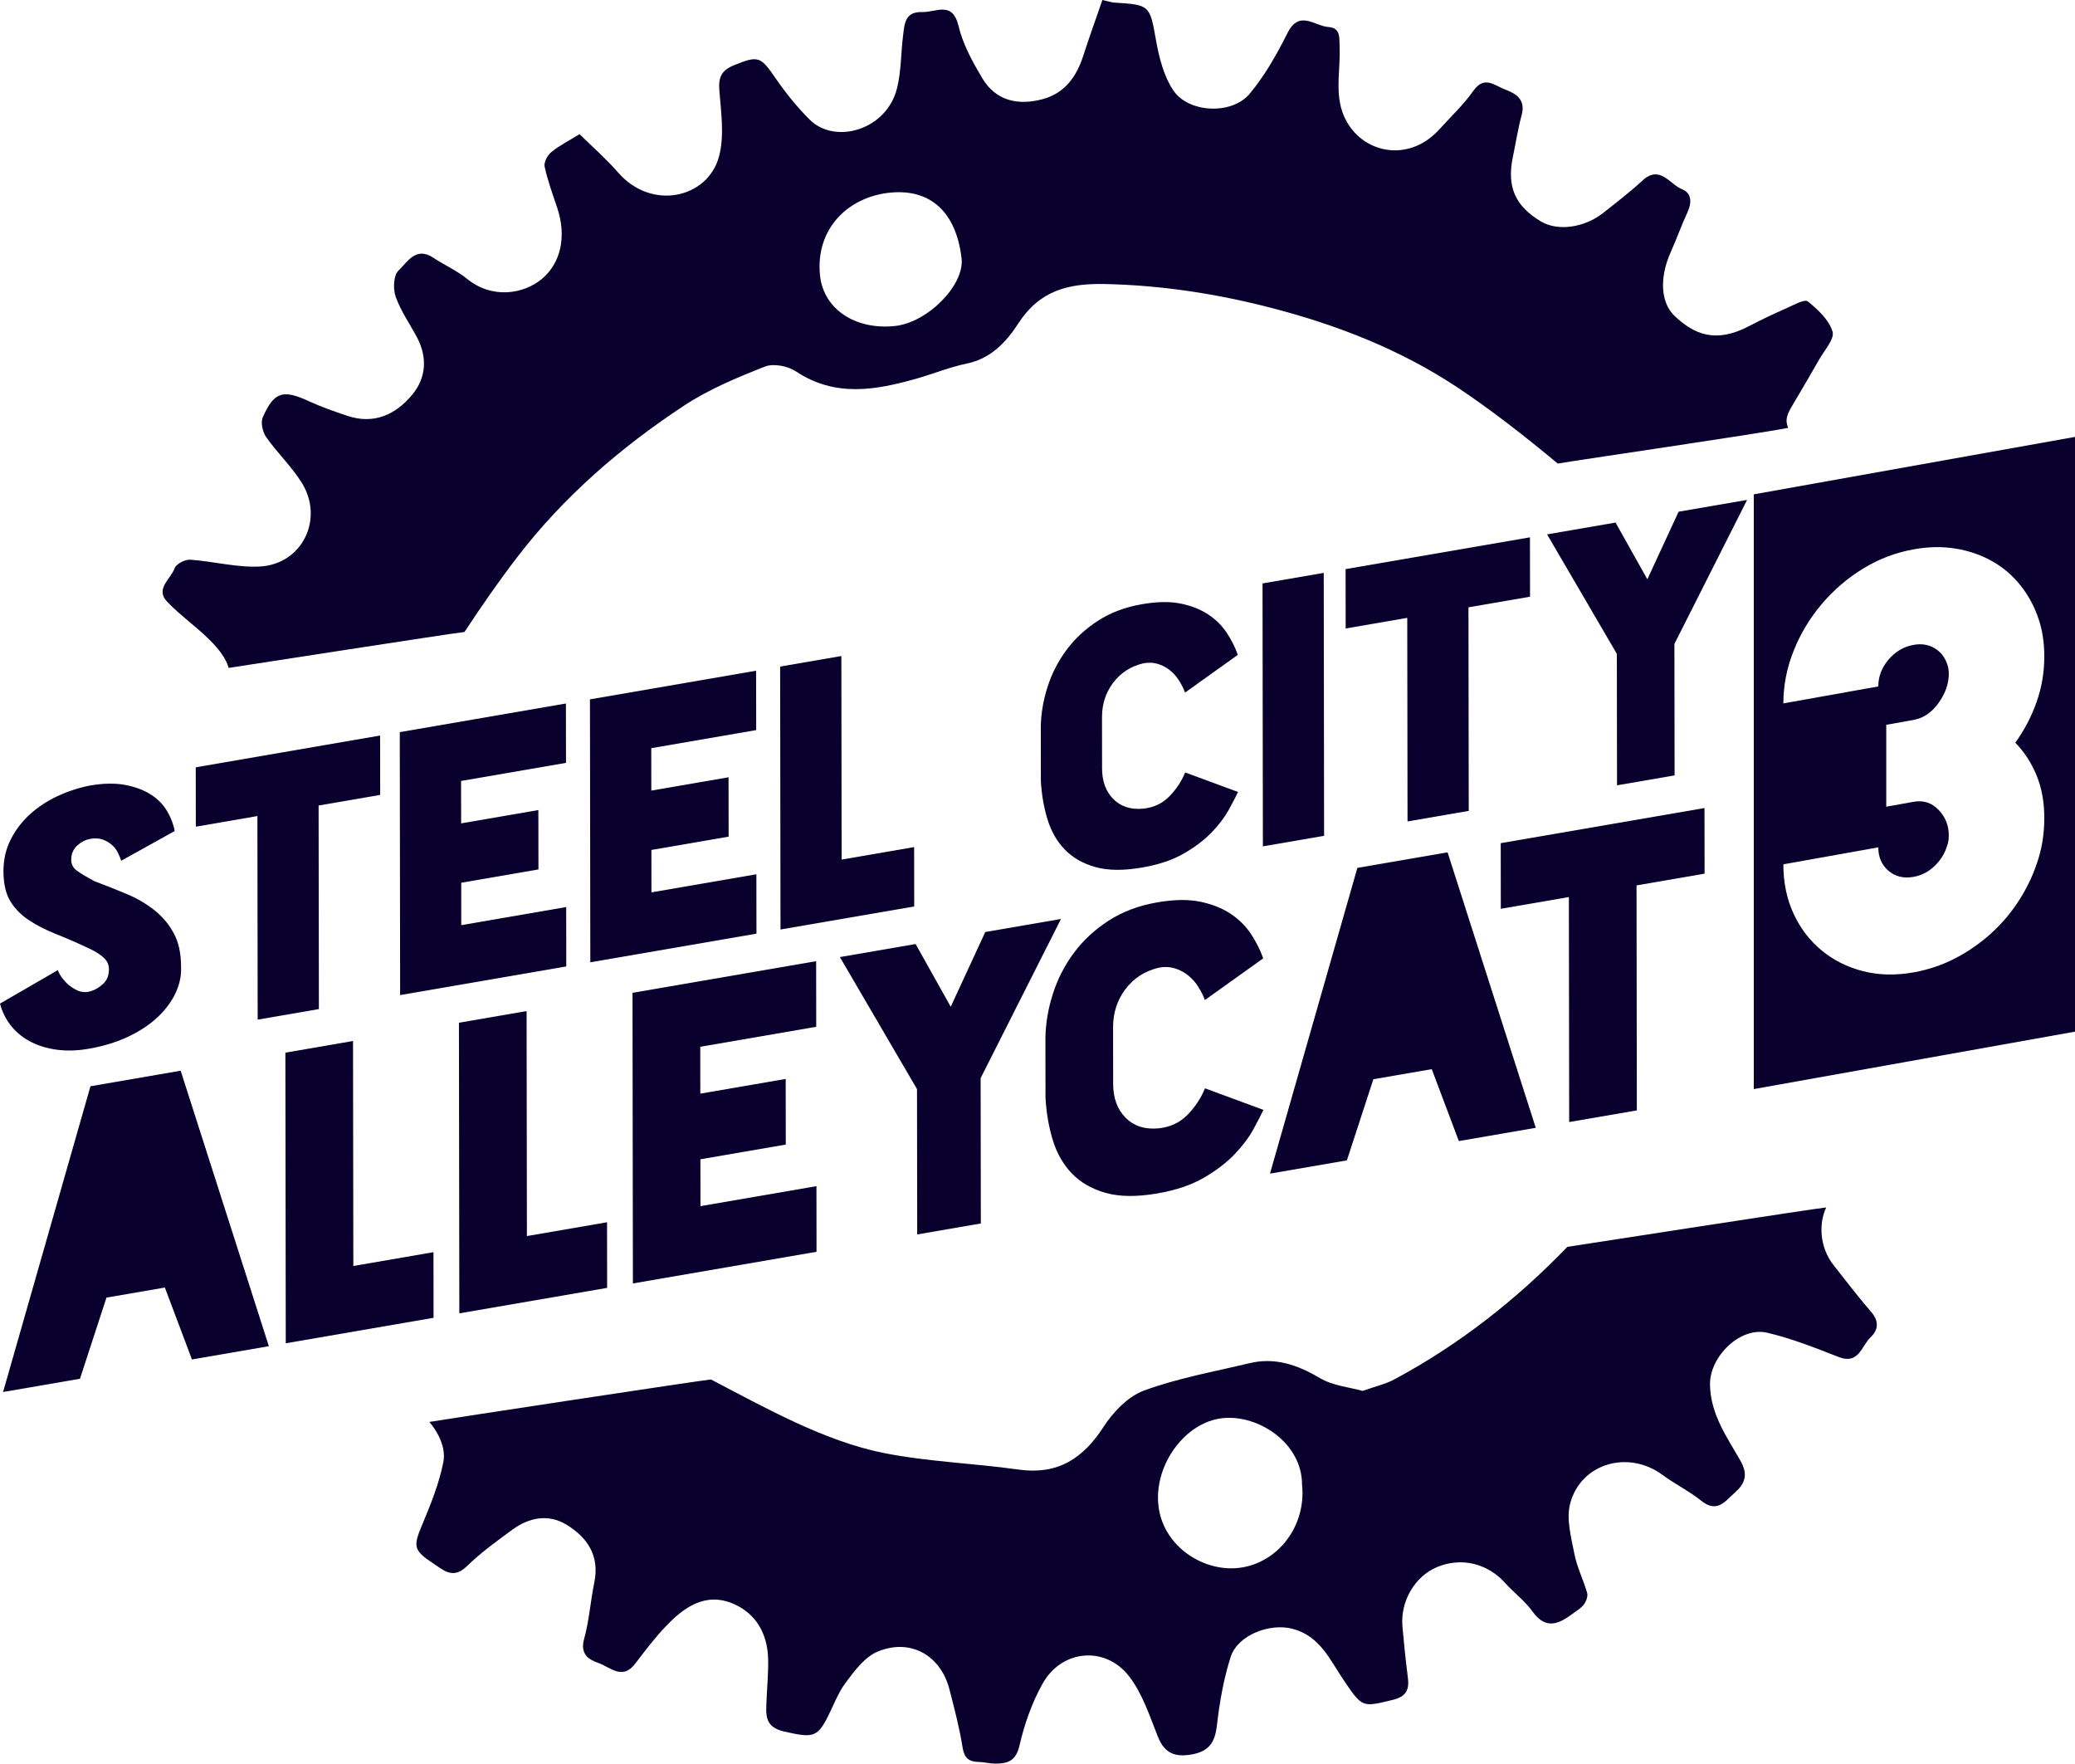
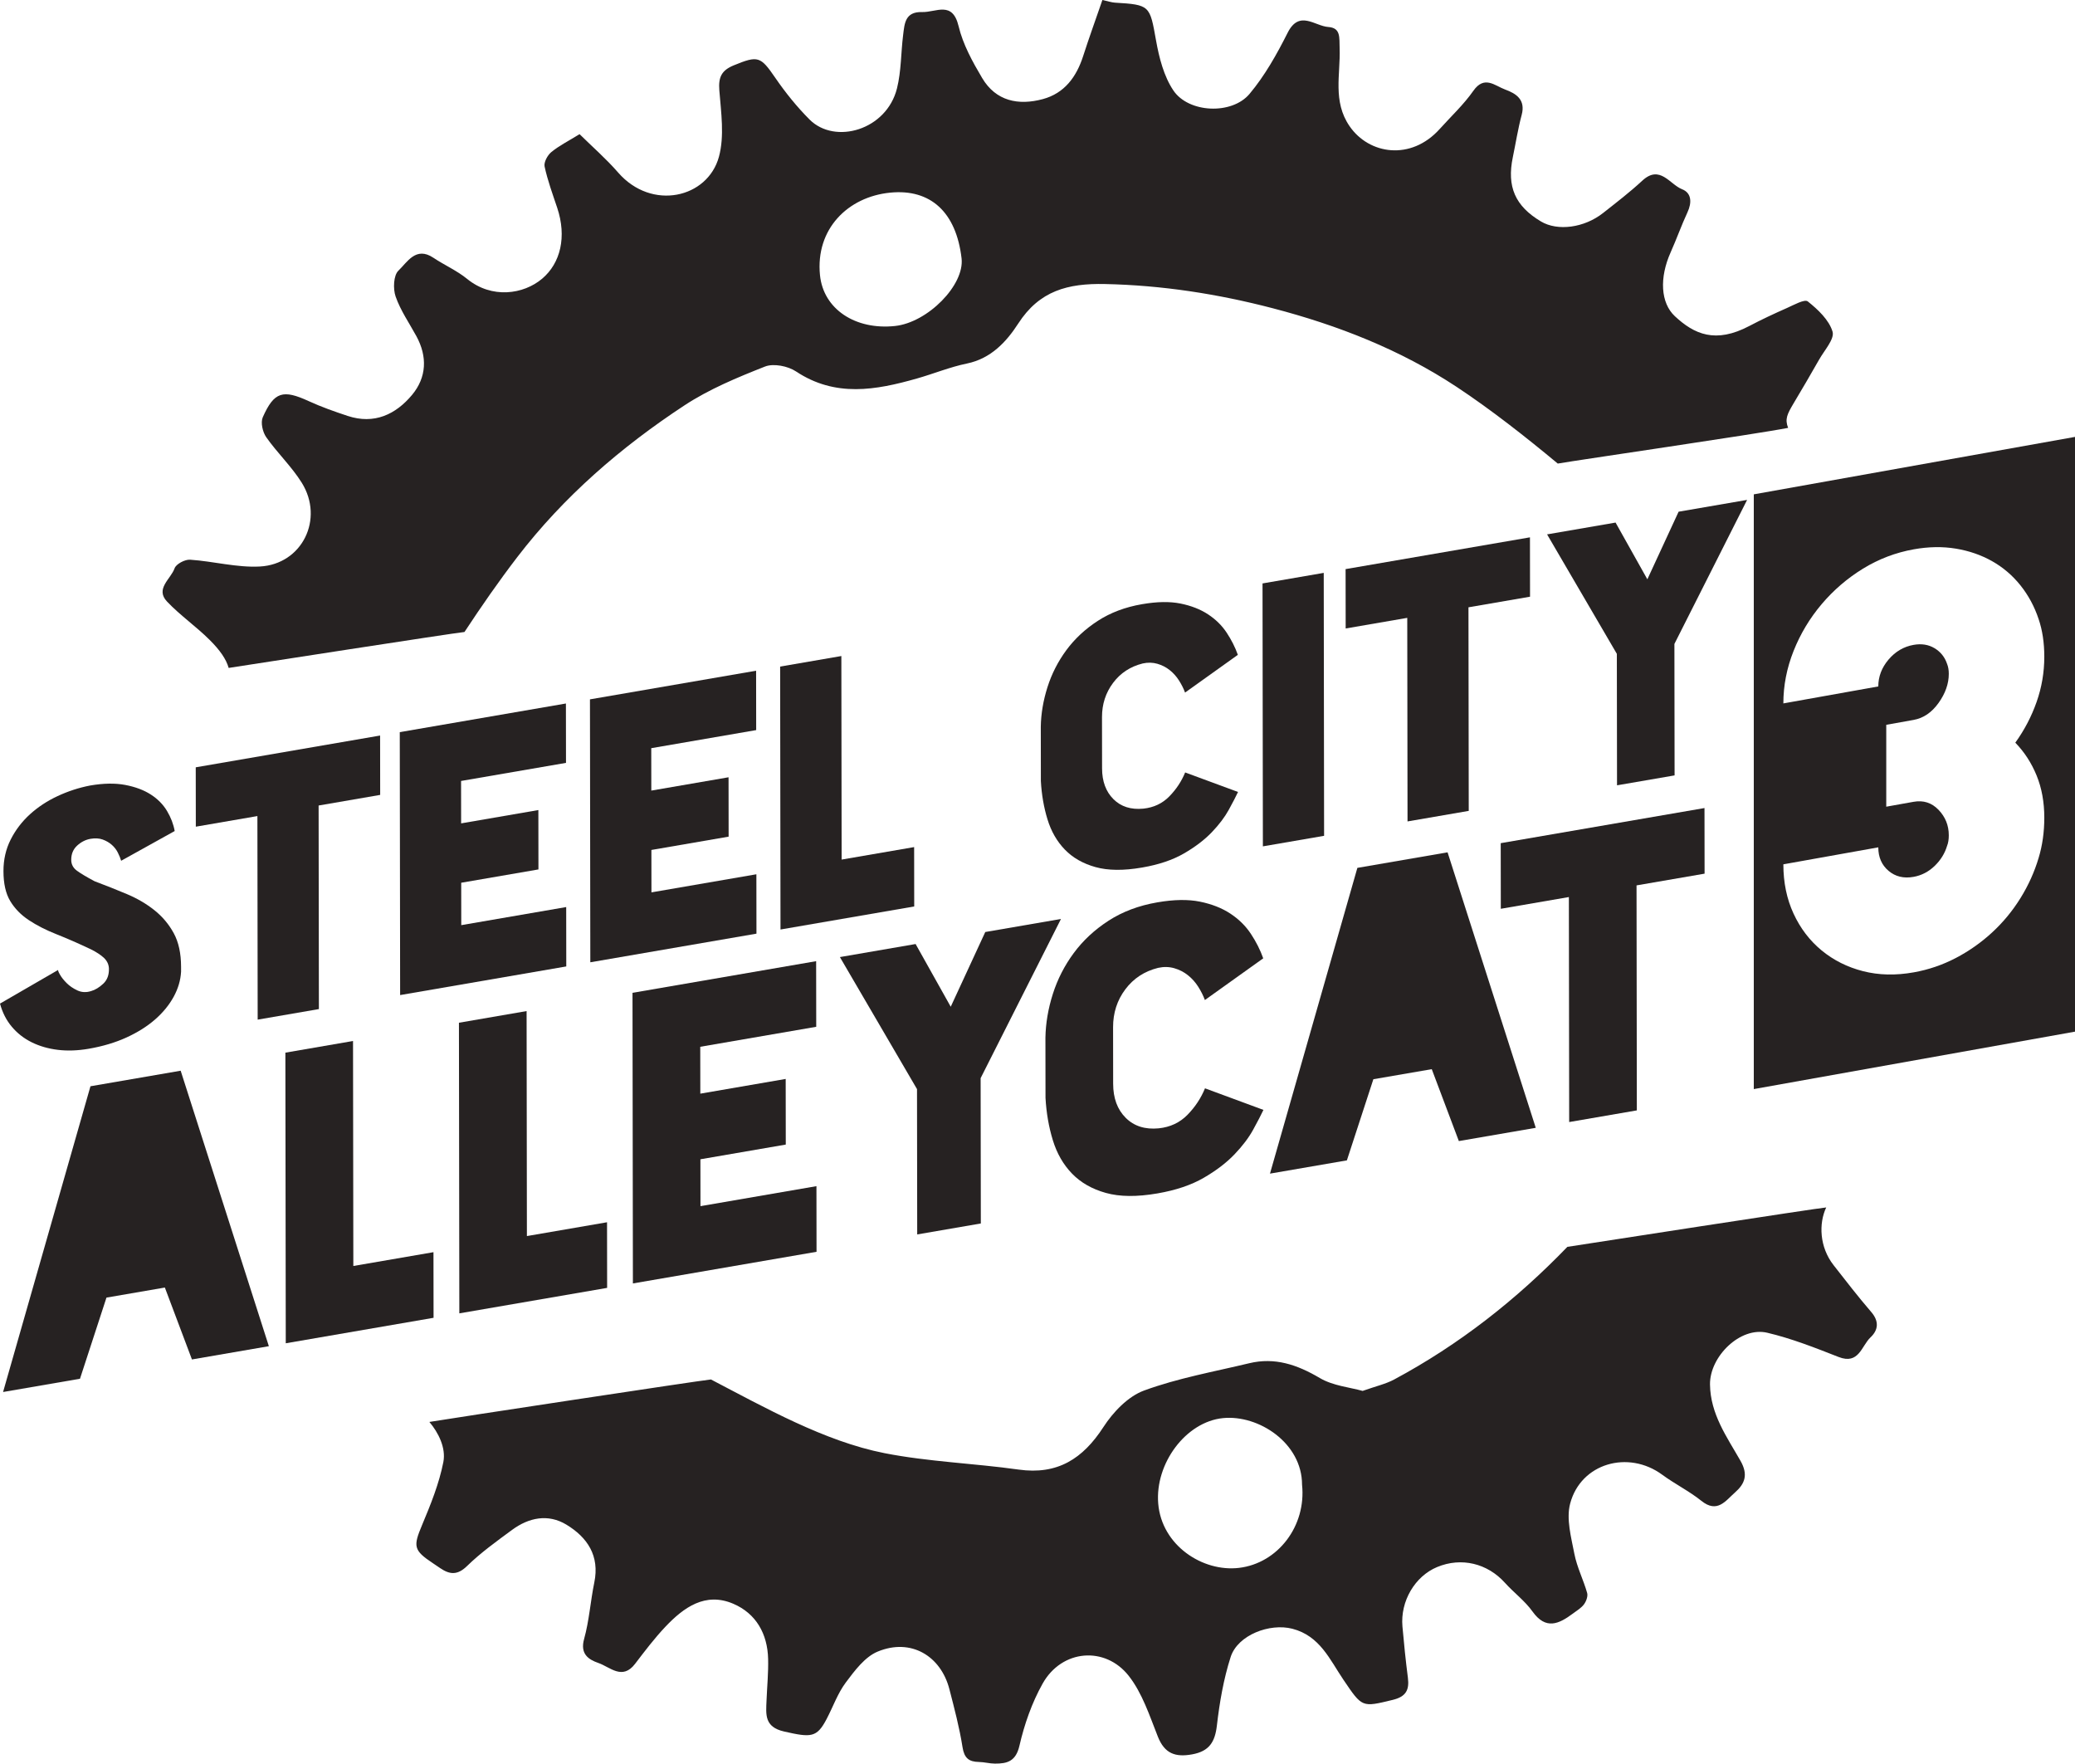
<svg xmlns="http://www.w3.org/2000/svg" style="isolation:isolate" viewBox="92.404 120.617 525.175 446.299" width="525.175pt" height="446.299pt">
  <g>
    <g>
      <g>
-         <path d=" M 138.234 366.51 C 138.113 368.678 137.486 370.8 136.352 372.873 C 135.215 374.948 133.651 376.859 131.657 378.604 C 129.66 380.348 127.248 381.867 124.421 383.159 C 121.595 384.451 118.398 385.406 114.832 386.02 C 112.066 386.496 109.467 386.586 107.04 386.29 C 104.609 385.993 102.411 385.358 100.442 384.386 C 98.471 383.414 96.796 382.107 95.41 380.465 C 94.024 378.827 93.021 376.869 92.404 374.589 L 107.15 366.054 C 107.027 366.136 107.166 366.529 107.567 367.234 C 107.966 367.94 108.537 368.664 109.277 369.4 C 110.014 370.137 110.923 370.756 112 371.256 C 113.075 371.757 114.229 371.811 115.459 371.421 C 116.503 371.122 117.532 370.497 118.545 369.547 C 119.56 368.597 120.034 367.293 119.971 365.633 C 119.907 364.63 119.49 363.763 118.722 363.031 C 117.951 362.3 116.859 361.578 115.445 360.867 C 112.307 359.382 109.399 358.108 106.723 357.047 C 104.046 355.989 101.708 354.796 99.707 353.471 C 97.706 352.146 96.137 350.539 94.997 348.647 C 93.856 346.757 93.285 344.231 93.281 341.071 C 93.277 338.149 93.886 335.48 95.114 333.062 C 96.34 330.645 97.968 328.514 99.994 326.674 C 102.022 324.835 104.355 323.299 106.998 322.069 C 109.638 320.839 112.375 319.948 115.203 319.402 C 118.583 318.82 121.552 318.769 124.104 319.254 C 126.655 319.74 128.809 320.546 130.563 321.674 C 132.317 322.802 133.688 324.193 134.675 325.84 C 135.66 327.492 136.307 329.183 136.618 330.919 L 123.07 338.442 C 122.884 337.819 122.607 337.134 122.237 336.394 C 121.867 335.652 121.359 334.995 120.711 334.419 C 120.065 333.846 119.295 333.398 118.404 333.073 C 117.513 332.75 116.482 332.689 115.313 332.891 C 114.083 333.103 112.963 333.668 111.95 334.587 C 110.937 335.509 110.43 336.715 110.432 338.204 C 110.434 339.337 110.911 340.255 111.867 340.954 C 112.819 341.656 114.313 342.546 116.344 343.626 C 119.173 344.691 121.895 345.772 124.511 346.871 C 127.125 347.971 129.449 349.329 131.479 350.947 C 133.511 352.564 135.142 354.507 136.376 356.767 C 137.608 359.03 138.227 361.861 138.232 365.258 L 138.234 366.51 Z " fill="rgb(9,0,45)" />
-         <path d=" M 188.606 306.751 L 188.626 321.775 L 173.044 324.461 L 173.114 375.975 L 157.621 378.646 L 157.551 327.131 L 141.966 329.817 L 141.946 314.793 L 188.606 306.751 Z " fill="rgb(9,0,45)" />
-         <path d=" M 235.656 313.67 L 209.099 318.247 L 209.113 328.979 L 228.662 325.61 L 228.682 340.635 L 209.134 344.004 L 209.148 354.735 L 235.706 350.158 L 235.726 365.184 L 193.676 372.431 L 193.585 305.893 L 235.635 298.645 L 235.656 313.67 Z " fill="rgb(9,0,45)" />
-         <path d=" M 283.791 305.374 L 257.234 309.951 L 257.248 320.683 L 276.797 317.314 L 276.817 332.339 L 257.269 335.708 L 257.283 346.439 L 283.841 341.862 L 283.861 356.888 L 241.811 364.135 L 241.72 297.597 L 283.771 290.349 L 283.791 305.374 Z " fill="rgb(9,0,45)" />
-         <path d=" M 305.418 338.143 L 323.769 334.981 L 323.789 350.006 L 289.946 355.839 L 289.855 289.301 L 305.348 286.631 L 305.418 338.143 Z " fill="rgb(9,0,45)" />
+         <path d=" M 138.234 366.51 C 138.113 368.678 137.486 370.8 136.352 372.873 C 135.215 374.948 133.651 376.859 131.657 378.604 C 129.66 380.348 127.248 381.867 124.421 383.159 C 121.595 384.451 118.398 385.406 114.832 386.02 C 112.066 386.496 109.467 386.586 107.04 386.29 C 104.609 385.993 102.411 385.358 100.442 384.386 C 98.471 383.414 96.796 382.107 95.41 380.465 C 94.024 378.827 93.021 376.869 92.404 374.589 L 107.15 366.054 C 107.027 366.136 107.166 366.529 107.567 367.234 C 107.966 367.94 108.537 368.664 109.277 369.4 C 110.014 370.137 110.923 370.756 112 371.256 C 113.075 371.757 114.229 371.811 115.459 371.421 C 116.503 371.122 117.532 370.497 118.545 369.547 C 119.56 368.597 120.034 367.293 119.971 365.633 C 119.907 364.63 119.49 363.763 118.722 363.031 C 117.951 362.3 116.859 361.578 115.445 360.867 C 112.307 359.382 109.399 358.108 106.723 357.047 C 104.046 355.989 101.708 354.796 99.707 353.471 C 97.706 352.146 96.137 350.539 94.997 348.647 C 93.856 346.757 93.285 344.231 93.281 341.071 C 93.277 338.149 93.886 335.48 95.114 333.062 C 96.34 330.645 97.968 328.514 99.994 326.674 C 102.022 324.835 104.355 323.299 106.998 322.069 C 109.638 320.839 112.375 319.948 115.203 319.402 C 118.583 318.82 121.552 318.769 124.104 319.254 C 126.655 319.74 128.809 320.546 130.563 321.674 C 132.317 322.802 133.688 324.193 134.675 325.84 C 135.66 327.492 136.307 329.183 136.618 330.919 L 123.07 338.442 C 122.884 337.819 122.607 337.134 122.237 336.394 C 121.867 335.652 121.359 334.995 120.711 334.419 C 120.065 333.846 119.295 333.398 118.404 333.073 C 117.513 332.75 116.482 332.689 115.313 332.891 C 114.083 333.103 112.963 333.668 111.95 334.587 C 110.937 335.509 110.43 336.715 110.432 338.204 C 110.434 339.337 110.911 340.255 111.867 340.954 C 112.819 341.656 114.313 342.546 116.344 343.626 C 119.173 344.691 121.895 345.772 124.511 346.871 C 127.125 347.971 129.449 349.329 131.479 350.947 C 133.511 352.564 135.142 354.507 136.376 356.767 C 137.608 359.03 138.227 361.861 138.232 365.258 L 138.234 366.51 Z " fill="rgb(38,34,34)" />
+         <path d=" M 188.606 306.751 L 188.626 321.775 L 173.044 324.461 L 173.114 375.975 L 157.621 378.646 L 157.551 327.131 L 141.966 329.817 L 141.946 314.793 L 188.606 306.751 Z " fill="rgb(38,34,34)" />
+         <path d=" M 235.656 313.67 L 209.099 318.247 L 209.113 328.979 L 228.662 325.61 L 228.682 340.635 L 209.134 344.004 L 209.148 354.735 L 235.706 350.158 L 235.726 365.184 L 193.676 372.431 L 193.585 305.893 L 235.635 298.645 L 235.656 313.67 Z " fill="rgb(38,34,34)" />
+         <path d=" M 283.791 305.374 L 257.234 309.951 L 257.248 320.683 L 276.797 317.314 L 276.817 332.339 L 257.269 335.708 L 257.283 346.439 L 283.841 341.862 L 283.861 356.888 L 241.811 364.135 L 241.72 297.597 L 283.771 290.349 L 283.791 305.374 Z " fill="rgb(38,34,34)" />
+         <path d=" M 305.418 338.143 L 323.769 334.981 L 323.789 350.006 L 289.946 355.839 L 289.855 289.301 L 305.348 286.631 L 305.418 338.143 Z " fill="rgb(38,34,34)" />
      </g>
      <g>
-         <path d=" M 381.771 325.253 C 384.413 324.976 386.612 323.941 388.361 322.148 C 390.111 320.358 391.446 318.338 392.364 316.092 L 405.746 321.032 C 405.195 322.2 404.413 323.708 403.401 325.55 C 402.389 327.396 400.962 329.281 399.119 331.21 C 397.277 333.136 394.928 334.929 392.071 336.583 C 389.213 338.239 385.694 339.426 381.514 340.147 L 381.422 340.162 C 376.75 340.968 372.829 340.929 369.662 340.042 C 366.492 339.158 363.909 337.68 361.907 335.609 C 359.906 333.538 358.444 330.989 357.517 327.958 C 356.589 324.927 356.031 321.698 355.843 318.272 L 355.825 304.499 C 355.882 301.21 356.446 297.876 357.518 294.502 C 358.588 291.126 360.184 288.004 362.3 285.134 C 364.418 282.264 367.073 279.793 370.269 277.723 C 373.463 275.65 377.183 274.25 381.424 273.519 L 381.515 273.504 C 385.264 272.857 388.494 272.807 391.201 273.354 C 393.906 273.903 396.229 274.814 398.167 276.089 C 400.107 277.366 401.677 278.914 402.878 280.735 C 404.08 282.555 405.02 284.421 405.699 286.332 L 392.338 295.881 C 391.969 294.87 391.458 293.855 390.812 292.833 C 390.166 291.813 389.38 290.933 388.457 290.198 C 387.534 289.462 386.486 288.927 385.318 288.591 C 384.15 288.257 382.919 288.23 381.628 288.511 C 378.493 289.29 375.989 290.93 374.119 293.43 C 372.245 295.93 371.311 298.819 371.316 302.098 L 371.334 315.064 C 371.338 318.345 372.295 320.937 374.204 322.844 C 376.112 324.753 378.636 325.556 381.771 325.253 Z " fill="rgb(9,0,45)" />
-         <path d=" M 427.437 265.589 L 427.528 332.127 L 412.035 334.797 L 411.945 268.259 L 427.437 265.589 Z " fill="rgb(9,0,45)" />
-         <path d=" M 479.63 256.594 L 479.65 271.617 L 464.067 274.303 L 464.138 325.818 L 448.644 328.488 L 448.575 276.973 L 432.99 279.659 L 432.969 264.635 L 479.63 256.594 Z " fill="rgb(9,0,45)" />
-         <path d=" M 534.59 247.121 L 516.191 283.568 L 516.236 316.838 L 501.667 319.349 L 501.622 286.079 L 483.965 255.847 L 501.299 252.859 L 509.344 267.216 L 517.253 250.109 L 534.59 247.121 Z " fill="rgb(9,0,45)" />
+         <path d=" M 381.771 325.253 C 384.413 324.976 386.612 323.941 388.361 322.148 C 390.111 320.358 391.446 318.338 392.364 316.092 L 405.746 321.032 C 405.195 322.2 404.413 323.708 403.401 325.55 C 402.389 327.396 400.962 329.281 399.119 331.21 C 397.277 333.136 394.928 334.929 392.071 336.583 C 389.213 338.239 385.694 339.426 381.514 340.147 L 381.422 340.162 C 376.75 340.968 372.829 340.929 369.662 340.042 C 366.492 339.158 363.909 337.68 361.907 335.609 C 359.906 333.538 358.444 330.989 357.517 327.958 C 356.589 324.927 356.031 321.698 355.843 318.272 L 355.825 304.499 C 355.882 301.21 356.446 297.876 357.518 294.502 C 358.588 291.126 360.184 288.004 362.3 285.134 C 364.418 282.264 367.073 279.793 370.269 277.723 C 373.463 275.65 377.183 274.25 381.424 273.519 L 381.515 273.504 C 385.264 272.857 388.494 272.807 391.201 273.354 C 393.906 273.903 396.229 274.814 398.167 276.089 C 400.107 277.366 401.677 278.914 402.878 280.735 C 404.08 282.555 405.02 284.421 405.699 286.332 L 392.338 295.881 C 391.969 294.87 391.458 293.855 390.812 292.833 C 390.166 291.813 389.38 290.933 388.457 290.198 C 387.534 289.462 386.486 288.927 385.318 288.591 C 384.15 288.257 382.919 288.23 381.628 288.511 C 378.493 289.29 375.989 290.93 374.119 293.43 C 372.245 295.93 371.311 298.819 371.316 302.098 L 371.334 315.064 C 371.338 318.345 372.295 320.937 374.204 322.844 C 376.112 324.753 378.636 325.556 381.771 325.253 Z " fill="rgb(38,34,34)" />
+         <path d=" M 427.437 265.589 L 427.528 332.127 L 412.035 334.797 L 411.945 268.259 L 427.437 265.589 Z " fill="rgb(38,34,34)" />
+         <path d=" M 479.63 256.594 L 479.65 271.617 L 464.067 274.303 L 464.138 325.818 L 448.644 328.488 L 448.575 276.973 L 432.99 279.659 L 432.969 264.635 L 479.63 256.594 Z " fill="rgb(38,34,34)" />
+         <path d=" M 534.59 247.121 L 516.191 283.568 L 516.236 316.838 L 501.667 319.349 L 501.622 286.079 L 483.965 255.847 L 501.299 252.859 L 509.344 267.216 L 517.253 250.109 L 534.59 247.121 Z " fill="rgb(38,34,34)" />
      </g>
    </g>
    <g>
-       <g>
-         <path d=" M 134.129 446.443 L 119.35 448.99 L 112.648 469.524 L 93.182 472.879 L 115.301 395.506 L 138.131 391.571 L 160.451 461.285 L 140.984 464.64 L 134.129 446.443 Z " fill="rgb(9,0,45)" />
-         <path d=" M 181.832 440.988 L 202.115 437.493 L 202.137 454.1 L 164.731 460.547 L 164.631 387.003 L 181.754 384.052 L 181.832 440.988 Z " fill="rgb(9,0,45)" />
-         <path d=" M 225.761 433.417 L 246.044 429.921 L 246.066 446.529 L 208.66 452.976 L 208.56 379.432 L 225.684 376.481 L 225.761 433.417 Z " fill="rgb(9,0,45)" />
-         <path d=" M 298.989 380.457 L 269.635 385.516 L 269.652 397.378 L 291.258 393.654 L 291.281 410.262 L 269.674 413.985 L 269.69 425.846 L 299.043 420.787 L 299.066 437.395 L 252.589 445.405 L 252.489 371.861 L 298.966 363.851 L 298.989 380.457 Z " fill="rgb(9,0,45)" />
-         <path d=" M 360.935 353.171 L 340.598 393.455 L 340.649 430.228 L 324.546 433.003 L 324.496 396.23 L 304.979 362.815 L 324.139 359.512 L 333.031 375.382 L 341.773 356.474 L 360.935 353.171 Z " fill="rgb(9,0,45)" />
-         <path d=" M 385.676 406.153 C 388.596 405.847 391.027 404.704 392.96 402.722 C 394.894 400.743 396.369 398.511 397.385 396.028 L 412.175 401.488 C 411.565 402.778 410.7 404.446 409.582 406.482 C 408.465 408.522 406.888 410.606 404.85 412.737 C 402.814 414.866 400.218 416.848 397.061 418.676 C 393.901 420.506 390.012 421.818 385.392 422.615 L 385.29 422.632 C 380.126 423.522 375.792 423.48 372.293 422.499 C 368.789 421.522 365.933 419.889 363.721 417.6 C 361.509 415.311 359.892 412.494 358.869 409.143 C 357.842 405.793 357.227 402.224 357.018 398.438 L 356.998 383.214 C 357.062 379.58 357.684 375.894 358.869 372.165 C 360.052 368.434 361.816 364.983 364.155 361.811 C 366.496 358.638 369.43 355.908 372.962 353.619 C 376.493 351.329 380.604 349.781 385.292 348.973 L 385.394 348.955 C 389.537 348.242 393.107 348.185 396.098 348.79 C 399.088 349.398 401.656 350.404 403.799 351.813 C 405.943 353.224 407.677 354.936 409.005 356.948 C 410.334 358.961 411.373 361.022 412.123 363.134 L 397.354 373.689 C 396.947 372.572 396.383 371.45 395.668 370.321 C 394.955 369.193 394.086 368.22 393.065 367.408 C 392.045 366.594 390.887 366.002 389.597 365.632 C 388.305 365.262 386.945 365.232 385.517 365.544 C 382.053 366.405 379.285 368.217 377.218 370.98 C 375.146 373.743 374.115 376.936 374.12 380.561 L 374.139 394.892 C 374.145 398.519 375.202 401.383 377.312 403.491 C 379.421 405.601 382.211 406.489 385.676 406.153 Z " fill="rgb(9,0,45)" />
-         <path d=" M 454.777 391.18 L 439.998 393.727 L 433.296 414.26 L 413.83 417.615 L 435.949 340.243 L 458.779 336.307 L 481.099 406.021 L 461.632 409.376 L 454.777 391.18 Z " fill="rgb(9,0,45)" />
-         <path d=" M 523.805 325.1 L 523.828 341.706 L 506.605 344.674 L 506.682 401.612 L 489.558 404.563 L 489.481 347.625 L 472.255 350.594 L 472.232 333.989 L 523.805 325.1 Z " fill="rgb(9,0,45)" />
-       </g>
+       <path d=" M 134.129 446.443 L 119.35 448.99 L 112.648 469.524 L 93.182 472.879 L 115.301 395.506 L 138.131 391.571 L 160.451 461.285 L 140.984 464.64 L 134.129 446.443 Z " fill="rgb(38,34,34)" />
+       <path d=" M 181.832 440.988 L 202.115 437.493 L 202.137 454.1 L 164.731 460.547 L 164.631 387.003 L 181.754 384.052 L 181.832 440.988 Z " fill="rgb(38,34,34)" />
+       <path d=" M 225.761 433.417 L 246.044 429.921 L 246.066 446.529 L 208.66 452.976 L 208.56 379.432 L 225.684 376.481 L 225.761 433.417 Z " fill="rgb(38,34,34)" />
+       <path d=" M 298.989 380.457 L 269.635 385.516 L 269.652 397.378 L 291.258 393.654 L 291.281 410.262 L 269.674 413.985 L 269.69 425.846 L 299.043 420.787 L 299.066 437.395 L 252.589 445.405 L 252.489 371.861 L 298.966 363.851 L 298.989 380.457 Z " fill="rgb(38,34,34)" />
+       <path d=" M 360.935 353.171 L 340.598 393.455 L 340.649 430.228 L 324.546 433.003 L 324.496 396.23 L 304.979 362.815 L 324.139 359.512 L 333.031 375.382 L 341.773 356.474 L 360.935 353.171 Z " fill="rgb(38,34,34)" />
+       <path d=" M 385.676 406.153 C 388.596 405.847 391.027 404.704 392.96 402.722 C 394.894 400.743 396.369 398.511 397.385 396.028 L 412.175 401.488 C 411.565 402.778 410.7 404.446 409.582 406.482 C 408.465 408.522 406.888 410.606 404.85 412.737 C 402.814 414.866 400.218 416.848 397.061 418.676 C 393.901 420.506 390.012 421.818 385.392 422.615 L 385.29 422.632 C 380.126 423.522 375.792 423.48 372.293 422.499 C 368.789 421.522 365.933 419.889 363.721 417.6 C 361.509 415.311 359.892 412.494 358.869 409.143 C 357.842 405.793 357.227 402.224 357.018 398.438 L 356.998 383.214 C 357.062 379.58 357.684 375.894 358.869 372.165 C 360.052 368.434 361.816 364.983 364.155 361.811 C 366.496 358.638 369.43 355.908 372.962 353.619 C 376.493 351.329 380.604 349.781 385.292 348.973 L 385.394 348.955 C 389.537 348.242 393.107 348.185 396.098 348.79 C 399.088 349.398 401.656 350.404 403.799 351.813 C 405.943 353.224 407.677 354.936 409.005 356.948 C 410.334 358.961 411.373 361.022 412.123 363.134 L 397.354 373.689 C 396.947 372.572 396.383 371.45 395.668 370.321 C 394.955 369.193 394.086 368.22 393.065 367.408 C 392.045 366.594 390.887 366.002 389.597 365.632 C 388.305 365.262 386.945 365.232 385.517 365.544 C 382.053 366.405 379.285 368.217 377.218 370.98 C 375.146 373.743 374.115 376.936 374.12 380.561 L 374.139 394.892 C 374.145 398.519 375.202 401.383 377.312 403.491 C 379.421 405.601 382.211 406.489 385.676 406.153 Z " fill="rgb(38,34,34)" />
+       <path d=" M 454.777 391.18 L 439.998 393.727 L 433.296 414.26 L 413.83 417.615 L 435.949 340.243 L 458.779 336.307 L 481.099 406.021 L 461.632 409.376 L 454.777 391.18 Z " fill="rgb(38,34,34)" />
+       <path d=" M 523.805 325.1 L 523.828 341.706 L 506.605 344.674 L 506.682 401.612 L 489.558 404.563 L 489.481 347.625 L 472.255 350.594 L 472.232 333.989 L 523.805 325.1 Z " fill="rgb(38,34,34)" />
    </g>
    <g>
-       <path d=" M 318.919 203.115 C 308.934 204.177 300.801 198.881 299.938 190.243 C 298.774 178.59 306.979 170.428 317.694 169.368 C 327.937 168.355 334.418 174.33 335.774 186.004 C 336.557 192.744 327.21 202.233 318.919 203.115 Z  M 544.97 228.895 C 544.106 226.661 544.726 225.438 546.368 222.668 C 548.541 219.002 550.719 215.34 552.811 211.628 C 554.137 209.275 556.775 206.394 556.215 204.535 C 555.323 201.578 552.52 198.941 549.947 196.894 C 549.135 196.249 546.411 197.795 544.663 198.567 C 541.464 199.978 538.286 201.459 535.195 203.09 C 526.573 207.641 521.198 205.199 516.299 200.631 C 512.689 197.264 512.351 190.907 515.248 184.446 C 516.746 181.106 517.963 177.639 519.506 174.322 C 520.639 171.888 520.546 169.449 518.139 168.508 C 514.988 167.278 512.539 162.193 508.053 166.346 C 504.915 169.252 501.501 171.868 498.137 174.522 C 493.361 178.289 486.623 179.165 482.433 176.671 C 475.884 172.769 473.742 167.876 475.295 160.392 C 476.035 156.826 476.595 153.214 477.534 149.702 C 478.568 145.842 476.153 144.296 473.344 143.27 C 470.755 142.324 468.103 139.602 465.302 143.601 C 462.854 147.094 459.659 150.067 456.786 153.262 C 449.524 161.339 438.922 159.737 433.977 152.55 C 429.653 146.266 431.693 139.442 431.461 132.881 C 431.363 130.078 431.785 127.666 428.575 127.445 C 425.177 127.21 421.256 123.044 418.304 128.904 C 415.576 134.323 412.534 139.762 408.657 144.379 C 404.167 149.723 393.219 149.226 389.375 143.497 C 386.957 139.894 385.77 135.201 384.988 130.826 C 383.418 122.034 383.493 121.815 374.602 121.29 C 373.74 121.239 372.893 120.938 371.417 120.617 C 369.749 125.457 368.061 130.11 366.543 134.819 C 364.844 140.091 361.813 144.223 356.329 145.7 C 350.163 147.361 344.462 146.222 340.989 140.37 C 338.541 136.246 336.119 131.844 335.022 127.247 C 333.468 120.735 329.345 123.769 325.788 123.668 C 321.457 123.547 321.345 126.586 320.985 129.453 C 320.419 133.964 320.518 138.62 319.425 142.99 C 316.79 153.542 303.723 157.296 297.296 150.859 C 294.089 147.647 291.19 144.047 288.621 140.301 C 284.891 134.864 284.269 134.63 278.122 137.149 C 275.005 138.427 274.201 140.164 274.465 143.495 C 274.909 149.086 275.79 155.058 274.363 160.292 C 271.509 170.755 257.355 174.044 248.863 164.29 C 245.808 160.782 242.264 157.698 239.091 154.567 C 236.286 156.3 233.927 157.476 231.94 159.105 C 230.974 159.898 230.009 161.683 230.242 162.762 C 231.006 166.306 232.277 169.746 233.431 173.2 C 235.875 180.515 234.296 187.196 229.613 191.149 C 224.901 195.126 216.885 196.294 210.634 191.197 C 208.047 189.087 204.875 187.707 202.075 185.836 C 197.652 182.881 195.459 187.009 193.252 189.097 C 191.994 190.287 191.854 193.703 192.534 195.657 C 193.762 199.182 195.981 202.365 197.79 205.687 C 200.612 210.868 200.382 216.113 196.711 220.529 C 192.574 225.503 187.107 228.09 180.404 225.871 C 177.074 224.768 173.741 223.598 170.559 222.136 C 164.045 219.143 161.796 219.704 158.914 226.2 C 158.324 227.531 158.875 229.953 159.786 231.253 C 162.578 235.236 166.212 238.662 168.773 242.769 C 174.492 251.938 168.902 263.401 158.177 263.978 C 152.343 264.292 146.423 262.65 140.517 262.256 C 139.208 262.169 136.973 263.343 136.591 264.434 C 135.645 267.142 131.617 269.619 134.685 272.855 C 138.005 276.356 142.059 279.153 145.482 282.569 C 148.045 285.127 149.627 287.359 150.279 289.642 C 154.272 289.04 206.924 280.845 209.96 280.549 C 214.209 274.097 218.617 267.735 223.314 261.613 C 235.069 246.286 249.557 233.77 265.622 223.211 C 271.884 219.096 279.001 216.144 286.013 213.38 C 288.179 212.525 291.814 213.246 293.867 214.609 C 303.834 221.224 314.081 219.355 324.468 216.404 C 328.704 215.201 332.823 213.495 337.118 212.614 C 343.232 211.359 347.153 207.08 350.106 202.508 C 355.488 194.175 362.669 192.295 372.057 192.494 C 386.54 192.803 400.626 194.996 414.521 198.62 C 431.002 202.919 446.817 209.106 461.059 218.513 C 469.743 224.248 478.684 231.284 486.67 237.929 C 491.785 237.032 536.892 230.482 544.97 228.895 Z " fill="rgb(9,0,45)" />
-       <path d=" M 405.993 517.385 C 396.8 518.478 386.429 511.715 385.545 501.117 C 384.7 490.992 392.515 480.421 401.939 479.485 C 410.953 478.59 421.95 485.788 421.949 496.335 C 423.049 506.794 415.834 516.214 405.993 517.385 Z  M 556.463 440.763 C 552.883 436.18 552.702 430.216 554.61 426.175 C 552.522 426.314 493.928 435.404 489.101 436.146 C 476.266 449.45 461.758 460.87 445.245 469.722 C 443.133 470.853 440.701 471.388 437.281 472.602 C 434.104 471.701 429.791 471.322 426.431 469.336 C 420.743 465.974 415.084 464.035 408.567 465.6 C 399.647 467.742 390.519 469.364 381.957 472.507 C 377.901 473.996 374.125 477.962 371.676 481.743 C 366.465 489.787 360.045 493.893 350.207 492.508 C 338.922 490.92 327.427 490.542 316.277 488.354 C 301.095 485.371 285.951 476.8 272.34 469.705 C 269.305 470.001 205.42 479.72 201.079 480.453 C 203.315 483.094 205.328 486.982 204.61 490.63 C 203.542 496.068 201.403 501.356 199.245 506.502 C 196.967 511.932 197.006 512.91 201.975 516.207 C 202.584 516.611 203.186 517.024 203.79 517.435 C 206.203 519.076 208.153 519.313 210.612 516.916 C 214.081 513.534 218.077 510.666 221.996 507.779 C 226.258 504.641 231.124 503.642 235.758 506.447 C 241.062 509.66 244.208 514.321 242.822 521.063 C 241.846 525.813 241.535 530.725 240.24 535.374 C 239.19 539.147 241.311 540.574 243.866 541.457 C 246.806 542.475 249.912 545.887 253.134 541.672 C 255.585 538.465 258.032 535.224 260.799 532.299 C 265.45 527.382 270.91 523.437 277.988 526.461 C 283.77 528.932 286.657 534.073 286.814 540.411 C 286.9 543.908 286.552 547.415 286.411 550.917 C 286.27 554.432 285.8 557.641 290.85 558.792 C 297.703 560.352 299.124 560.373 301.612 555.642 C 303.241 552.547 304.418 549.129 306.487 546.371 C 308.725 543.386 311.311 539.903 314.545 538.568 C 323.017 535.07 330.532 539.728 332.688 548.065 C 333.946 552.932 335.24 557.816 336.018 562.77 C 336.45 565.519 337.626 566.458 340.154 566.501 C 341.513 566.524 342.868 566.911 344.226 566.917 C 347.362 566.93 349.516 566.33 350.425 562.373 C 351.668 556.966 353.576 551.51 356.283 546.68 C 361.159 537.979 372.122 537.134 378.074 544.698 C 381.514 549.072 383.352 554.796 385.455 560.093 C 387.164 564.396 389.884 565.355 394.153 564.573 C 398.452 563.787 399.913 561.459 400.395 557.274 C 401.069 551.436 402.084 545.534 403.872 539.952 C 405.667 534.348 413.787 531.314 419.496 532.79 C 426.471 534.594 428.973 540.607 432.424 545.7 C 437.217 552.774 437.064 552.684 444.911 550.787 C 448.256 549.978 449.134 548.275 448.735 545.177 C 448.179 540.869 447.738 536.544 447.357 532.217 C 446.792 525.809 450.521 519.501 456.147 517.169 C 462.269 514.633 468.853 516.227 473.297 521.161 C 475.541 523.653 478.338 525.713 480.263 528.41 C 483.653 533.162 486.964 531.581 490.509 528.938 C 491.488 528.209 492.607 527.553 493.309 526.604 C 493.875 525.839 494.343 524.56 494.104 523.721 C 493.152 520.383 491.524 517.202 490.87 513.824 C 490.062 509.64 488.776 505.004 489.803 501.118 C 492.51 490.883 504.52 487.5 513.11 493.813 C 516.308 496.164 519.939 497.951 523.024 500.428 C 527.05 503.657 529.132 500.411 531.528 498.3 C 534.056 496.074 534.908 493.785 532.908 490.276 C 529.476 484.255 525.294 478.476 525.199 470.973 C 525.109 463.919 532.839 456.272 539.68 457.879 C 545.843 459.326 551.819 461.691 557.735 464.011 C 562.903 466.037 563.529 461.207 565.83 459.047 C 567.798 457.198 568.039 454.994 566.019 452.646 C 562.705 448.795 559.591 444.769 556.463 440.763 Z " fill="rgb(9,0,45)" />
+       <path d=" M 318.919 203.115 C 308.934 204.177 300.801 198.881 299.938 190.243 C 298.774 178.59 306.979 170.428 317.694 169.368 C 327.937 168.355 334.418 174.33 335.774 186.004 C 336.557 192.744 327.21 202.233 318.919 203.115 Z  M 544.97 228.895 C 544.106 226.661 544.726 225.438 546.368 222.668 C 548.541 219.002 550.719 215.34 552.811 211.628 C 554.137 209.275 556.775 206.394 556.215 204.535 C 555.323 201.578 552.52 198.941 549.947 196.894 C 549.135 196.249 546.411 197.795 544.663 198.567 C 541.464 199.978 538.286 201.459 535.195 203.09 C 526.573 207.641 521.198 205.199 516.299 200.631 C 512.689 197.264 512.351 190.907 515.248 184.446 C 516.746 181.106 517.963 177.639 519.506 174.322 C 520.639 171.888 520.546 169.449 518.139 168.508 C 514.988 167.278 512.539 162.193 508.053 166.346 C 504.915 169.252 501.501 171.868 498.137 174.522 C 493.361 178.289 486.623 179.165 482.433 176.671 C 475.884 172.769 473.742 167.876 475.295 160.392 C 476.035 156.826 476.595 153.214 477.534 149.702 C 478.568 145.842 476.153 144.296 473.344 143.27 C 470.755 142.324 468.103 139.602 465.302 143.601 C 462.854 147.094 459.659 150.067 456.786 153.262 C 449.524 161.339 438.922 159.737 433.977 152.55 C 429.653 146.266 431.693 139.442 431.461 132.881 C 431.363 130.078 431.785 127.666 428.575 127.445 C 425.177 127.21 421.256 123.044 418.304 128.904 C 415.576 134.323 412.534 139.762 408.657 144.379 C 404.167 149.723 393.219 149.226 389.375 143.497 C 386.957 139.894 385.77 135.201 384.988 130.826 C 383.418 122.034 383.493 121.815 374.602 121.29 C 373.74 121.239 372.893 120.938 371.417 120.617 C 369.749 125.457 368.061 130.11 366.543 134.819 C 364.844 140.091 361.813 144.223 356.329 145.7 C 350.163 147.361 344.462 146.222 340.989 140.37 C 338.541 136.246 336.119 131.844 335.022 127.247 C 333.468 120.735 329.345 123.769 325.788 123.668 C 321.457 123.547 321.345 126.586 320.985 129.453 C 320.419 133.964 320.518 138.62 319.425 142.99 C 316.79 153.542 303.723 157.296 297.296 150.859 C 294.089 147.647 291.19 144.047 288.621 140.301 C 284.891 134.864 284.269 134.63 278.122 137.149 C 275.005 138.427 274.201 140.164 274.465 143.495 C 274.909 149.086 275.79 155.058 274.363 160.292 C 271.509 170.755 257.355 174.044 248.863 164.29 C 245.808 160.782 242.264 157.698 239.091 154.567 C 236.286 156.3 233.927 157.476 231.94 159.105 C 230.974 159.898 230.009 161.683 230.242 162.762 C 231.006 166.306 232.277 169.746 233.431 173.2 C 235.875 180.515 234.296 187.196 229.613 191.149 C 224.901 195.126 216.885 196.294 210.634 191.197 C 208.047 189.087 204.875 187.707 202.075 185.836 C 197.652 182.881 195.459 187.009 193.252 189.097 C 191.994 190.287 191.854 193.703 192.534 195.657 C 193.762 199.182 195.981 202.365 197.79 205.687 C 200.612 210.868 200.382 216.113 196.711 220.529 C 192.574 225.503 187.107 228.09 180.404 225.871 C 177.074 224.768 173.741 223.598 170.559 222.136 C 164.045 219.143 161.796 219.704 158.914 226.2 C 158.324 227.531 158.875 229.953 159.786 231.253 C 162.578 235.236 166.212 238.662 168.773 242.769 C 174.492 251.938 168.902 263.401 158.177 263.978 C 152.343 264.292 146.423 262.65 140.517 262.256 C 139.208 262.169 136.973 263.343 136.591 264.434 C 135.645 267.142 131.617 269.619 134.685 272.855 C 138.005 276.356 142.059 279.153 145.482 282.569 C 148.045 285.127 149.627 287.359 150.279 289.642 C 154.272 289.04 206.924 280.845 209.96 280.549 C 214.209 274.097 218.617 267.735 223.314 261.613 C 235.069 246.286 249.557 233.77 265.622 223.211 C 271.884 219.096 279.001 216.144 286.013 213.38 C 288.179 212.525 291.814 213.246 293.867 214.609 C 303.834 221.224 314.081 219.355 324.468 216.404 C 328.704 215.201 332.823 213.495 337.118 212.614 C 343.232 211.359 347.153 207.08 350.106 202.508 C 355.488 194.175 362.669 192.295 372.057 192.494 C 386.54 192.803 400.626 194.996 414.521 198.62 C 431.002 202.919 446.817 209.106 461.059 218.513 C 469.743 224.248 478.684 231.284 486.67 237.929 C 491.785 237.032 536.892 230.482 544.97 228.895 Z " fill="rgb(38,34,34)" />
+       <path d=" M 405.993 517.385 C 396.8 518.478 386.429 511.715 385.545 501.117 C 384.7 490.992 392.515 480.421 401.939 479.485 C 410.953 478.59 421.95 485.788 421.949 496.335 C 423.049 506.794 415.834 516.214 405.993 517.385 Z  M 556.463 440.763 C 552.883 436.18 552.702 430.216 554.61 426.175 C 552.522 426.314 493.928 435.404 489.101 436.146 C 476.266 449.45 461.758 460.87 445.245 469.722 C 443.133 470.853 440.701 471.388 437.281 472.602 C 434.104 471.701 429.791 471.322 426.431 469.336 C 420.743 465.974 415.084 464.035 408.567 465.6 C 399.647 467.742 390.519 469.364 381.957 472.507 C 377.901 473.996 374.125 477.962 371.676 481.743 C 366.465 489.787 360.045 493.893 350.207 492.508 C 338.922 490.92 327.427 490.542 316.277 488.354 C 301.095 485.371 285.951 476.8 272.34 469.705 C 269.305 470.001 205.42 479.72 201.079 480.453 C 203.315 483.094 205.328 486.982 204.61 490.63 C 203.542 496.068 201.403 501.356 199.245 506.502 C 196.967 511.932 197.006 512.91 201.975 516.207 C 202.584 516.611 203.186 517.024 203.79 517.435 C 206.203 519.076 208.153 519.313 210.612 516.916 C 214.081 513.534 218.077 510.666 221.996 507.779 C 226.258 504.641 231.124 503.642 235.758 506.447 C 241.062 509.66 244.208 514.321 242.822 521.063 C 241.846 525.813 241.535 530.725 240.24 535.374 C 239.19 539.147 241.311 540.574 243.866 541.457 C 246.806 542.475 249.912 545.887 253.134 541.672 C 255.585 538.465 258.032 535.224 260.799 532.299 C 265.45 527.382 270.91 523.437 277.988 526.461 C 283.77 528.932 286.657 534.073 286.814 540.411 C 286.9 543.908 286.552 547.415 286.411 550.917 C 286.27 554.432 285.8 557.641 290.85 558.792 C 297.703 560.352 299.124 560.373 301.612 555.642 C 303.241 552.547 304.418 549.129 306.487 546.371 C 308.725 543.386 311.311 539.903 314.545 538.568 C 323.017 535.07 330.532 539.728 332.688 548.065 C 333.946 552.932 335.24 557.816 336.018 562.77 C 336.45 565.519 337.626 566.458 340.154 566.501 C 341.513 566.524 342.868 566.911 344.226 566.917 C 347.362 566.93 349.516 566.33 350.425 562.373 C 351.668 556.966 353.576 551.51 356.283 546.68 C 361.159 537.979 372.122 537.134 378.074 544.698 C 381.514 549.072 383.352 554.796 385.455 560.093 C 387.164 564.396 389.884 565.355 394.153 564.573 C 398.452 563.787 399.913 561.459 400.395 557.274 C 401.069 551.436 402.084 545.534 403.872 539.952 C 405.667 534.348 413.787 531.314 419.496 532.79 C 426.471 534.594 428.973 540.607 432.424 545.7 C 437.217 552.774 437.064 552.684 444.911 550.787 C 448.256 549.978 449.134 548.275 448.735 545.177 C 448.179 540.869 447.738 536.544 447.357 532.217 C 446.792 525.809 450.521 519.501 456.147 517.169 C 462.269 514.633 468.853 516.227 473.297 521.161 C 475.541 523.653 478.338 525.713 480.263 528.41 C 483.653 533.162 486.964 531.581 490.509 528.938 C 491.488 528.209 492.607 527.553 493.309 526.604 C 493.875 525.839 494.343 524.56 494.104 523.721 C 493.152 520.383 491.524 517.202 490.87 513.824 C 490.062 509.64 488.776 505.004 489.803 501.118 C 492.51 490.883 504.52 487.5 513.11 493.813 C 516.308 496.164 519.939 497.951 523.024 500.428 C 527.05 503.657 529.132 500.411 531.528 498.3 C 534.056 496.074 534.908 493.785 532.908 490.276 C 529.476 484.255 525.294 478.476 525.199 470.973 C 525.109 463.919 532.839 456.272 539.68 457.879 C 545.843 459.326 551.819 461.691 557.735 464.011 C 562.903 466.037 563.529 461.207 565.83 459.047 C 567.798 457.198 568.039 454.994 566.019 452.646 C 562.705 448.795 559.591 444.769 556.463 440.763 Z " fill="rgb(38,34,34)" />
    </g>
-     <path d=" M 609.809 327.534 L 609.809 327.534 L 609.809 327.534 Q 609.809 321.634 607.866 316.874 L 607.866 316.874 L 607.866 316.874 Q 605.924 312.113 602.471 308.558 L 602.471 308.558 L 602.471 308.558 Q 605.924 303.768 607.866 298.241 L 607.866 298.241 L 607.866 298.241 Q 609.809 292.713 609.809 286.814 L 609.809 286.814 L 609.809 286.814 Q 609.809 281.49 608.373 277.286 L 608.373 277.286 L 608.373 277.286 Q 606.794 272.533 603.779 268.755 L 603.779 268.755 L 603.779 268.755 Q 600.764 264.978 596.6 262.629 L 596.6 262.629 L 596.6 262.629 Q 592.436 260.28 587.411 259.452 L 587.411 259.452 L 587.411 259.452 Q 582.386 258.623 576.787 259.625 L 576.787 259.625 L 576.787 259.625 Q 569.895 260.857 563.937 264.512 L 563.937 264.512 L 563.937 264.512 Q 557.979 268.168 553.456 273.509 L 553.456 273.509 L 553.456 273.509 Q 548.934 278.85 546.349 285.355 L 546.349 285.355 L 546.349 285.355 Q 543.765 291.86 543.765 298.623 L 543.765 298.623 L 567.794 294.327 L 567.794 294.327 Q 567.794 290.586 570.384 287.532 L 570.384 287.532 L 570.384 287.532 Q 572.974 284.479 576.715 283.81 L 576.715 283.81 L 576.715 283.81 Q 579.736 283.27 582.039 284.657 L 582.039 284.657 L 582.039 284.657 Q 584.341 286.044 585.204 288.623 L 585.204 288.623 L 585.204 288.623 Q 585.636 289.697 585.636 291.136 L 585.636 291.136 L 585.636 291.136 Q 585.636 294.877 583.046 298.506 L 583.046 298.506 L 583.046 298.506 Q 580.456 302.135 576.715 302.803 L 576.715 302.803 L 569.808 304.038 L 569.808 324.758 L 576.715 323.523 L 576.715 323.523 Q 580.456 322.854 583.046 325.557 L 583.046 325.557 L 583.046 325.557 Q 585.636 328.259 585.636 332 L 585.636 332 L 585.636 332 Q 585.636 333.583 585.204 334.667 L 585.204 334.667 L 585.204 334.667 Q 584.341 337.555 582.039 339.766 L 582.039 339.766 L 582.039 339.766 Q 579.736 341.976 576.715 342.516 L 576.715 342.516 L 576.715 342.516 Q 572.974 343.185 570.384 340.986 L 570.384 340.986 L 570.384 340.986 Q 567.794 338.788 567.794 335.046 L 567.794 335.046 L 551.632 337.936 L 543.765 339.343 L 543.765 339.343 Q 543.765 346.25 546.349 351.831 L 546.349 351.831 L 546.349 351.831 Q 548.934 357.412 553.456 361.136 L 553.456 361.136 L 553.456 361.136 Q 557.979 364.859 563.937 366.384 L 563.937 366.384 L 563.937 366.384 Q 569.895 367.908 576.787 366.676 L 576.787 366.676 L 576.787 366.676 Q 582.386 365.675 587.411 363.05 L 587.411 363.05 L 587.411 363.05 Q 592.436 360.425 596.6 356.587 L 596.6 356.587 L 596.6 356.587 Q 600.764 352.749 603.779 347.893 L 603.779 347.893 L 603.779 347.893 Q 606.794 343.037 608.373 337.719 L 608.373 337.719 L 608.373 337.719 Q 609.809 333.002 609.809 327.534 Z  M 536.283 396.221 L 536.283 245.716 L 617.579 231.179 L 617.579 381.685 L 536.283 396.221 L 536.283 396.221 Z " fill="rgb(9,0,45)" />
+     <path d=" M 609.809 327.534 L 609.809 327.534 L 609.809 327.534 Q 609.809 321.634 607.866 316.874 L 607.866 316.874 L 607.866 316.874 Q 605.924 312.113 602.471 308.558 L 602.471 308.558 L 602.471 308.558 Q 605.924 303.768 607.866 298.241 L 607.866 298.241 L 607.866 298.241 Q 609.809 292.713 609.809 286.814 L 609.809 286.814 L 609.809 286.814 Q 609.809 281.49 608.373 277.286 L 608.373 277.286 L 608.373 277.286 Q 606.794 272.533 603.779 268.755 L 603.779 268.755 L 603.779 268.755 Q 600.764 264.978 596.6 262.629 L 596.6 262.629 L 596.6 262.629 Q 592.436 260.28 587.411 259.452 L 587.411 259.452 L 587.411 259.452 Q 582.386 258.623 576.787 259.625 L 576.787 259.625 L 576.787 259.625 Q 569.895 260.857 563.937 264.512 L 563.937 264.512 L 563.937 264.512 Q 557.979 268.168 553.456 273.509 L 553.456 273.509 L 553.456 273.509 Q 548.934 278.85 546.349 285.355 L 546.349 285.355 L 546.349 285.355 Q 543.765 291.861 543.765 298.623 L 543.765 298.623 L 567.794 294.327 L 567.794 294.327 Q 567.794 290.586 570.384 287.532 L 570.384 287.532 L 570.384 287.532 Q 572.974 284.479 576.715 283.81 L 576.715 283.81 L 576.715 283.81 Q 579.737 283.27 582.039 284.657 L 582.039 284.657 L 582.039 284.657 Q 584.341 286.044 585.204 288.624 L 585.204 288.624 L 585.204 288.624 Q 585.636 289.697 585.636 291.136 L 585.636 291.136 L 585.636 291.136 Q 585.636 294.877 583.046 298.506 L 583.046 298.506 L 583.046 298.506 Q 580.456 302.135 576.715 302.803 L 576.715 302.803 L 569.808 304.038 L 569.808 324.758 L 576.715 323.523 L 576.715 323.523 Q 580.456 322.854 583.046 325.557 L 583.046 325.557 L 583.046 325.557 Q 585.636 328.259 585.636 332 L 585.636 332 L 585.636 332 Q 585.636 333.583 585.204 334.667 L 585.204 334.667 L 585.204 334.667 Q 584.341 337.555 582.039 339.766 L 582.039 339.766 L 582.039 339.766 Q 579.737 341.976 576.715 342.516 L 576.715 342.516 L 576.715 342.516 Q 572.974 343.185 570.384 340.986 L 570.384 340.986 L 570.384 340.986 Q 567.794 338.788 567.794 335.046 L 567.794 335.046 L 551.632 337.936 L 543.765 339.343 L 543.765 339.343 Q 543.765 346.25 546.349 351.831 L 546.349 351.831 L 546.349 351.831 Q 548.934 357.412 553.456 361.136 L 553.456 361.136 L 553.456 361.136 Q 557.979 364.859 563.937 366.384 L 563.937 366.384 L 563.937 366.384 Q 569.895 367.909 576.787 366.676 L 576.787 366.676 L 576.787 366.676 Q 582.386 365.675 587.411 363.05 L 587.411 363.05 L 587.411 363.05 Q 592.436 360.425 596.6 356.587 L 596.6 356.587 L 596.6 356.587 Q 600.764 352.749 603.779 347.893 L 603.779 347.893 L 603.779 347.893 Q 606.794 343.037 608.373 337.719 L 608.373 337.719 L 608.373 337.719 Q 609.809 333.002 609.809 327.534 Z  M 536.283 396.221 L 536.283 245.716 L 617.579 231.179 L 617.579 381.685 L 536.283 396.221 Z " fill="rgb(38,34,34)" />
  </g>
</svg>
